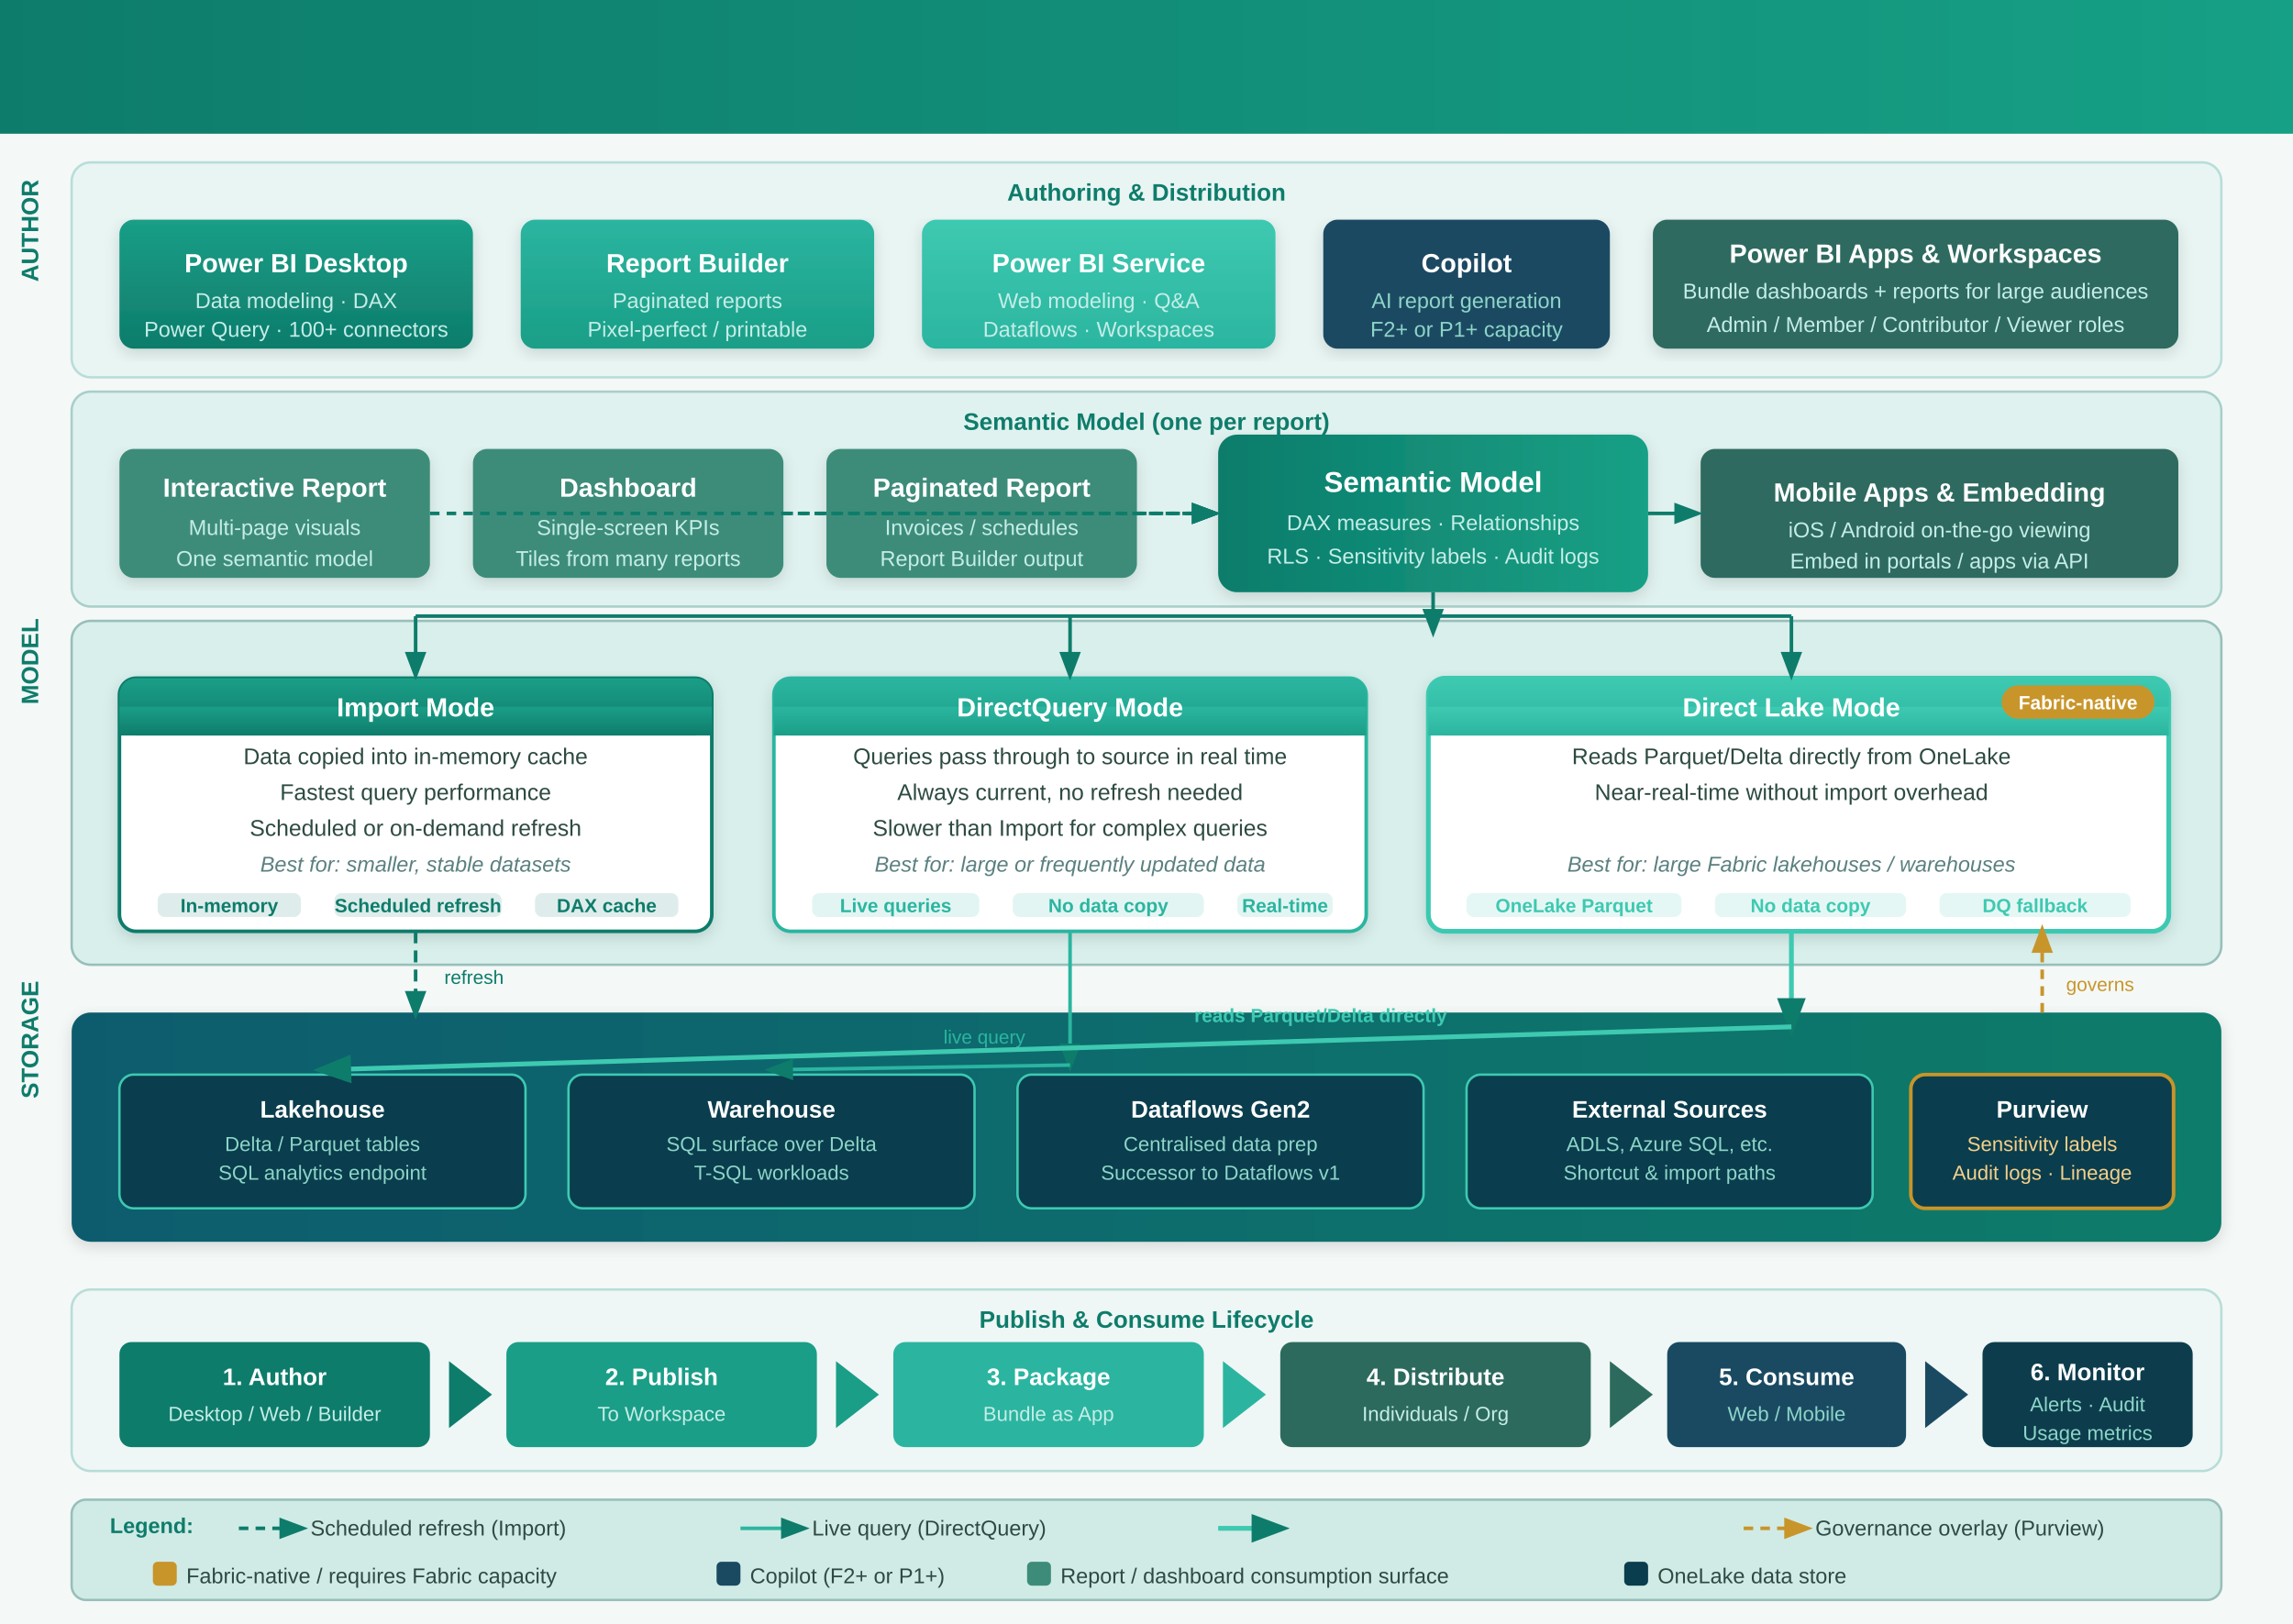
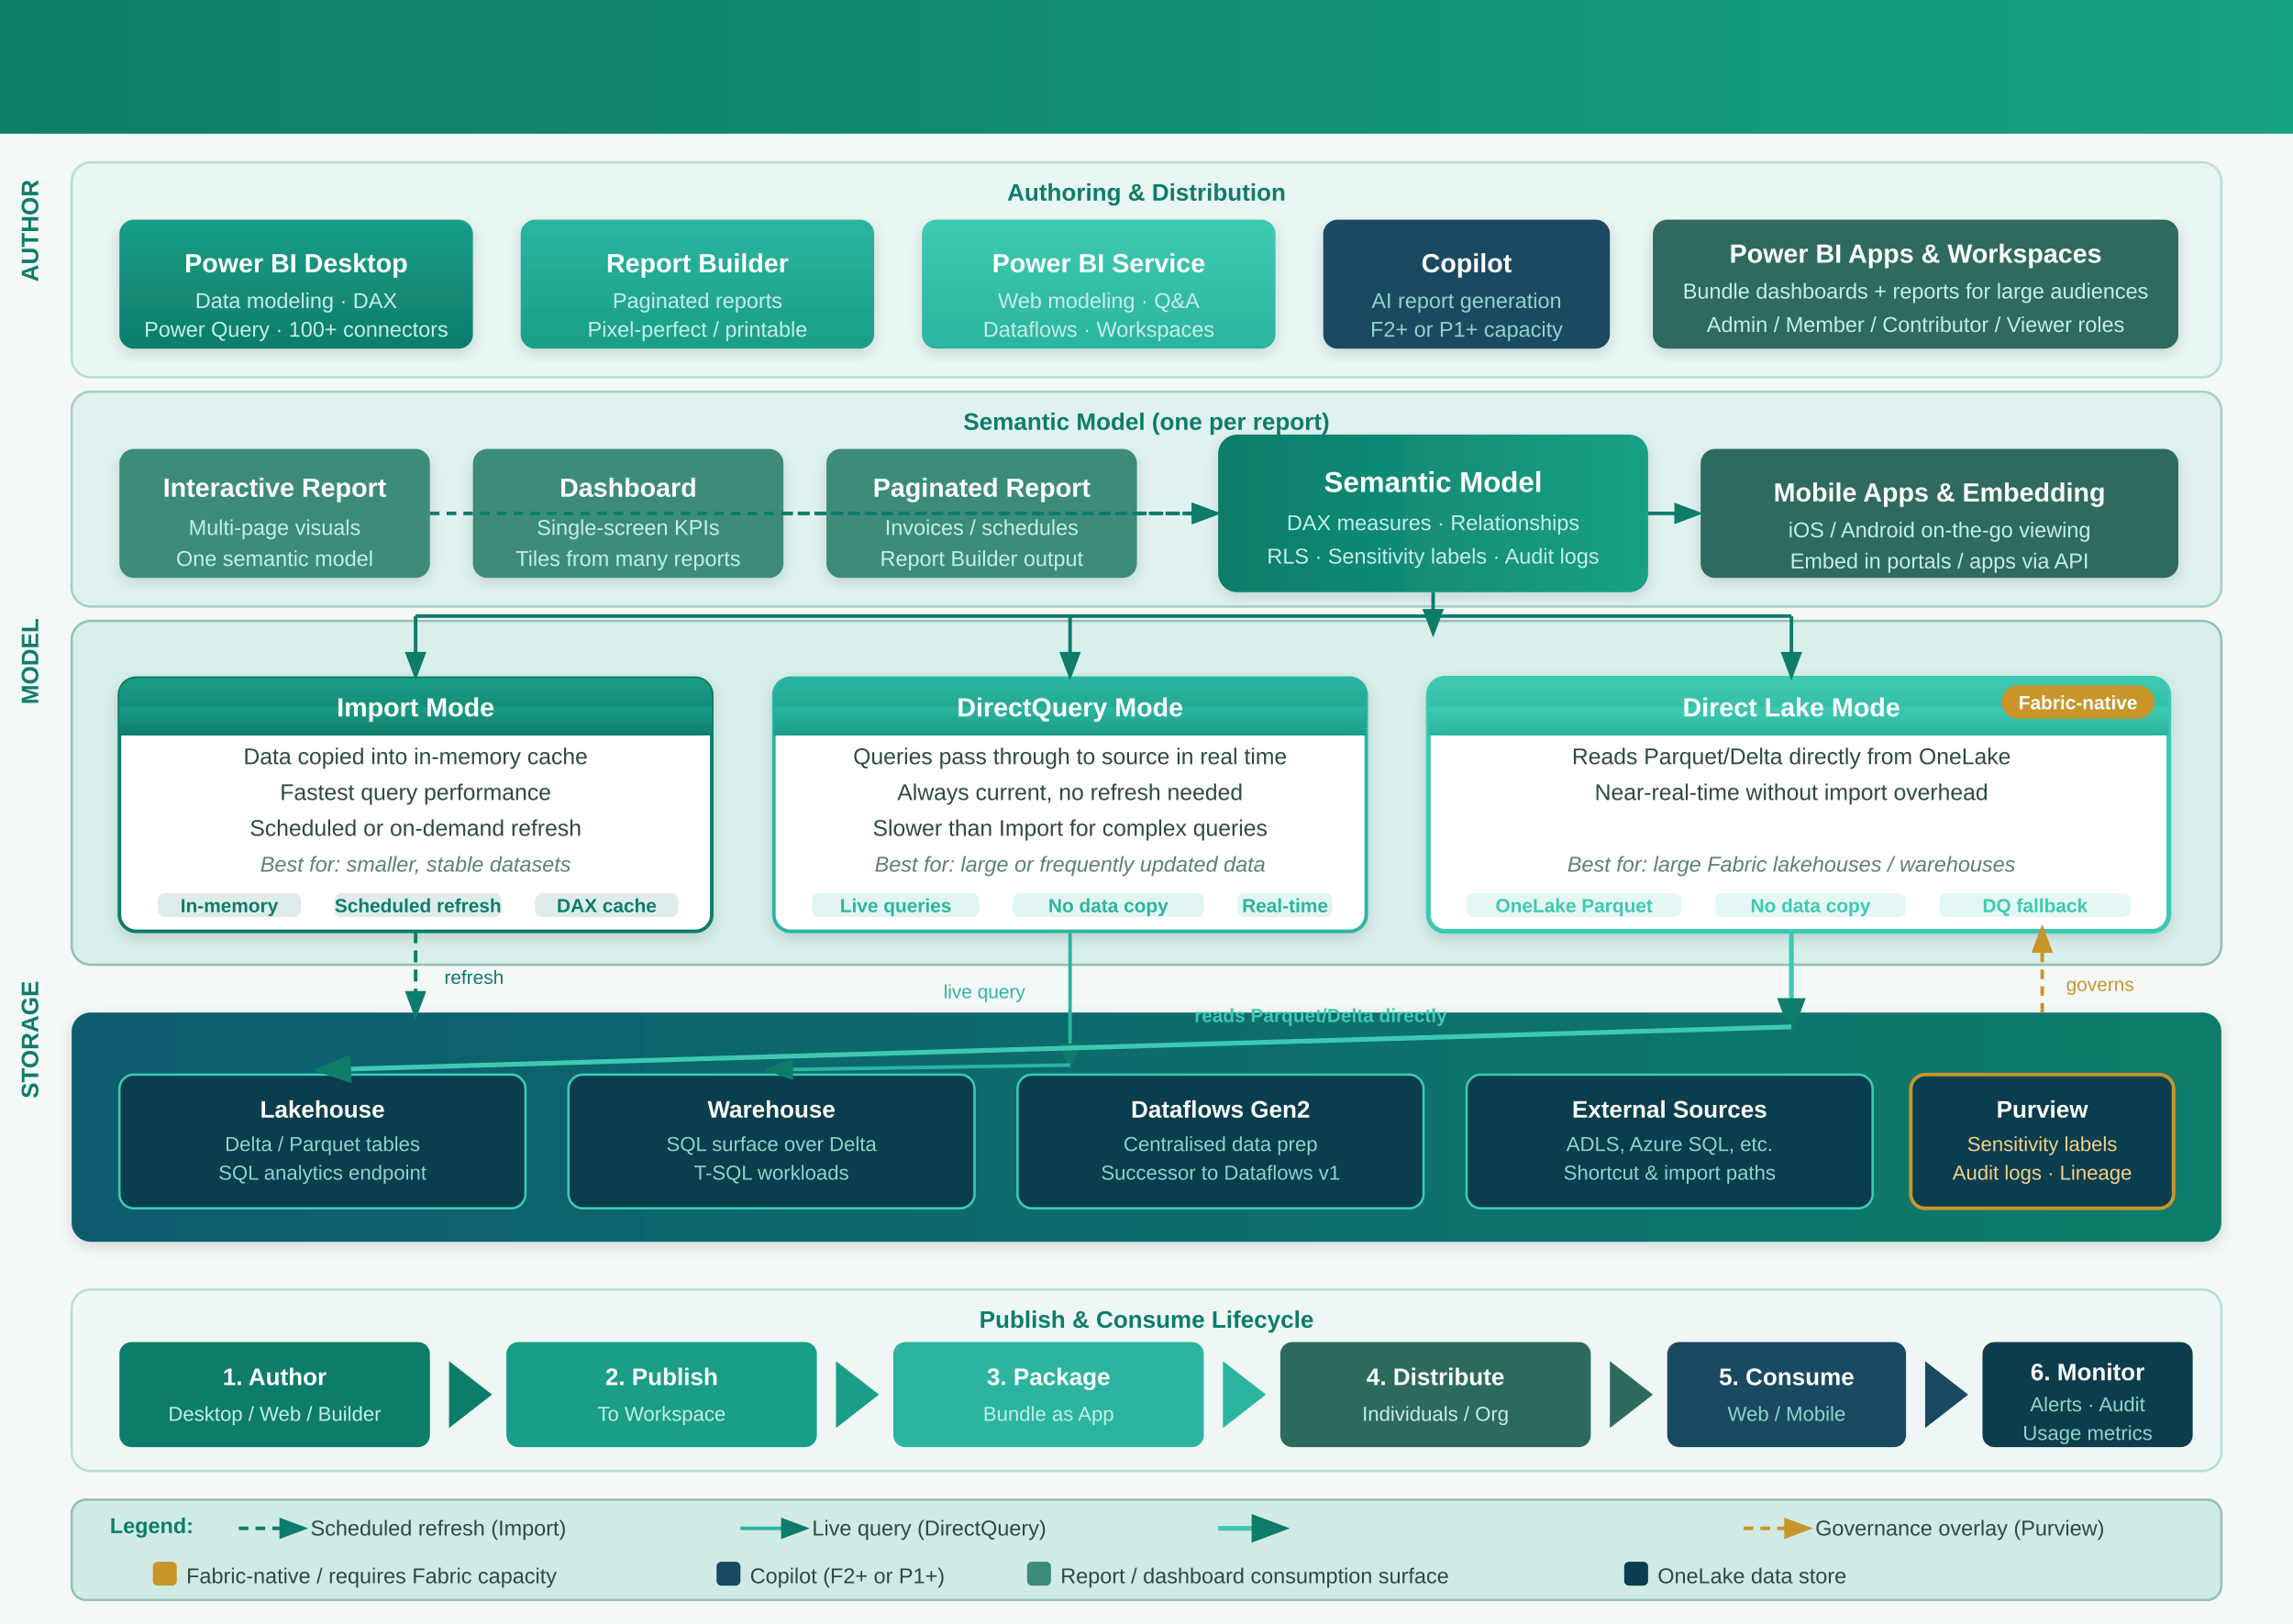
<svg xmlns="http://www.w3.org/2000/svg" viewBox="0 0 960 680" width="960" height="680" font-family="Segoe UI, Arial, sans-serif" role="img" aria-labelledby="power-bi-consumption-title power-bi-consumption-desc" data-diagram-id="power-bi-consumption">
  <defs>
    <linearGradient id="headerGrad" x1="0" y1="0" x2="1" y2="0">
      <stop offset="0%" stop-color="#0E7C6B" />
      <stop offset="100%" stop-color="#16A085" />
    </linearGradient>
    <linearGradient id="importGrad" x1="0" y1="0" x2="0" y2="1">
      <stop offset="0%" stop-color="#1A9E87" />
      <stop offset="100%" stop-color="#0E7C6B" />
    </linearGradient>
    <linearGradient id="dqGrad" x1="0" y1="0" x2="0" y2="1">
      <stop offset="0%" stop-color="#2BB5A0" />
      <stop offset="100%" stop-color="#1A9E87" />
    </linearGradient>
    <linearGradient id="dlGrad" x1="0" y1="0" x2="0" y2="1">
      <stop offset="0%" stop-color="#3EC9B1" />
      <stop offset="100%" stop-color="#2BB5A0" />
    </linearGradient>
    <linearGradient id="onelakeGrad" x1="0" y1="0" x2="1" y2="0">
      <stop offset="0%" stop-color="#0D5C6E" />
      <stop offset="100%" stop-color="#0E7C6B" />
    </linearGradient>
    <marker id="arrowTeal" markerWidth="8" markerHeight="8" refX="6" refY="3" orient="auto">
      <path d="M0,0 L0,6 L8,3 z" fill="#0E7C6B" />
    </marker>
    <marker id="arrowSlate" markerWidth="8" markerHeight="8" refX="6" refY="3" orient="auto">
      <path d="M0,0 L0,6 L8,3 z" fill="#5B8DB8" />
    </marker>
    <marker id="arrowGold" markerWidth="8" markerHeight="8" refX="6" refY="3" orient="auto">
      <path d="M0,0 L0,6 L8,3 z" fill="#C8952A" />
    </marker>
    <marker id="arrowGreen" markerWidth="8" markerHeight="8" refX="6" refY="3" orient="auto">
      <path d="M0,0 L0,6 L8,3 z" fill="#2D8A5E" />
    </marker>
    <filter id="shadow" x="-5%" y="-5%" width="110%" height="115%">
      <feDropShadow dx="0" dy="2" stdDeviation="3" flood-color="#00000022" />
    </filter>
  </defs>
  <rect width="960" height="680" fill="#F4F8F7" />
  <rect x="0" y="0" width="960" height="56" fill="url(#headerGrad)" />
-   <text x="480" y="22" text-anchor="middle" fill="white" font-size="15" font-weight="700" letter-spacing="0.5" data-node-id="step-6" tabindex="0" aria-label="power bi governed outcome" />
-   <text x="480" y="42" text-anchor="middle" fill="#C5EDE8" font-size="11" data-node-id="step-1" tabindex="0" aria-label="power bi boundary" />
+   <text x="480" y="22" text-anchor="middle" fill="white" font-size="15" font-weight="700" letter-spacing="0.5" data-node-id="step-6" tabindex="0" aria-label="Reports and apps" />
+   <text x="480" y="42" text-anchor="middle" fill="#C5EDE8" font-size="11" data-node-id="step-1" tabindex="0" aria-label="Governed sources" />
  <text x="16" y="118" fill="#0E7C6B" font-size="10" font-weight="700" transform="rotate(-90,16,118)">AUTHOR</text>
  <text x="16" y="295" fill="#0E7C6B" font-size="10" font-weight="700" transform="rotate(-90,16,295)">MODEL</text>
  <text x="16" y="460" fill="#0E7C6B" font-size="10" font-weight="700" transform="rotate(-90,16,460)">STORAGE</text>
  <rect x="30" y="68" width="900" height="90" rx="8" fill="#E8F5F3" stroke="#B8DDD8" stroke-width="1" />
  <text x="480" y="84" text-anchor="middle" fill="#0E7C6B" font-size="10" font-weight="600">Authoring &amp; Distribution</text>
  <rect x="50" y="92" width="148" height="54" rx="6" fill="url(#importGrad)" filter="url(#shadow)" />
  <text x="124" y="114" text-anchor="middle" fill="white" font-size="11" font-weight="700">Power BI Desktop</text>
  <text x="124" y="129" text-anchor="middle" fill="#C5EDE8" font-size="9">Data modeling · DAX</text>
  <text x="124" y="141" text-anchor="middle" fill="#C5EDE8" font-size="9">Power Query · 100+ connectors</text>
  <rect x="218" y="92" width="148" height="54" rx="6" fill="url(#dqGrad)" filter="url(#shadow)" />
  <text x="292" y="114" text-anchor="middle" fill="white" font-size="11" font-weight="700">Report Builder</text>
  <text x="292" y="129" text-anchor="middle" fill="#C5EDE8" font-size="9">Paginated reports</text>
  <text x="292" y="141" text-anchor="middle" fill="#C5EDE8" font-size="9">Pixel-perfect / printable</text>
  <rect x="386" y="92" width="148" height="54" rx="6" fill="url(#dlGrad)" filter="url(#shadow)" />
  <text x="460" y="114" text-anchor="middle" fill="white" font-size="11" font-weight="700">Power BI Service</text>
  <text x="460" y="129" text-anchor="middle" fill="#C5EDE8" font-size="9">Web modeling · Q&amp;A</text>
  <text x="460" y="141" text-anchor="middle" fill="#C5EDE8" font-size="9">Dataflows · Workspaces</text>
  <rect x="554" y="92" width="120" height="54" rx="6" fill="#1A4A62" filter="url(#shadow)" />
  <text x="614" y="114" text-anchor="middle" fill="white" font-size="11" font-weight="700">Copilot</text>
  <text x="614" y="129" text-anchor="middle" fill="#8DD5C8" font-size="9">AI report generation</text>
  <text x="614" y="141" text-anchor="middle" fill="#8DD5C8" font-size="9">F2+ or P1+ capacity</text>
  <rect x="692" y="92" width="220" height="54" rx="6" fill="#2D6A5E" filter="url(#shadow)" />
  <text x="802" y="110" text-anchor="middle" fill="white" font-size="11" font-weight="700">Power BI Apps &amp; Workspaces</text>
  <text x="802" y="125" text-anchor="middle" fill="#C5EDE8" font-size="9">Bundle dashboards + reports for large audiences</text>
  <text x="802" y="139" text-anchor="middle" fill="#C5EDE8" font-size="9">Admin / Member / Contributor / Viewer roles</text>
  <rect x="30" y="164" width="900" height="90" rx="8" fill="#E0F2EF" stroke="#A8CFC9" stroke-width="1" />
  <text x="480" y="180" text-anchor="middle" fill="#0E7C6B" font-size="10" font-weight="600">Semantic Model (one per report)</text>
  <rect x="50" y="188" width="130" height="54" rx="6" fill="#3D8C7A" filter="url(#shadow)" />
  <text x="115" y="208" text-anchor="middle" fill="white" font-size="11" font-weight="700">Interactive Report</text>
  <text x="115" y="224" text-anchor="middle" fill="#C5EDE8" font-size="9">Multi-page visuals</text>
  <text x="115" y="237" text-anchor="middle" fill="#C5EDE8" font-size="9">One semantic model</text>
  <rect x="198" y="188" width="130" height="54" rx="6" fill="#3D8C7A" filter="url(#shadow)" />
  <text x="263" y="208" text-anchor="middle" fill="white" font-size="11" font-weight="700">Dashboard</text>
  <text x="263" y="224" text-anchor="middle" fill="#C5EDE8" font-size="9">Single-screen KPIs</text>
  <text x="263" y="237" text-anchor="middle" fill="#C5EDE8" font-size="9">Tiles from many reports</text>
  <rect x="346" y="188" width="130" height="54" rx="6" fill="#3D8C7A" filter="url(#shadow)" />
  <text x="411" y="208" text-anchor="middle" fill="white" font-size="11" font-weight="700">Paginated Report</text>
  <text x="411" y="224" text-anchor="middle" fill="#C5EDE8" font-size="9">Invoices / schedules</text>
  <text x="411" y="237" text-anchor="middle" fill="#C5EDE8" font-size="9">Report Builder output</text>
  <rect x="510" y="182" width="180" height="66" rx="8" fill="url(#headerGrad)" filter="url(#shadow)" />
  <text x="600" y="206" text-anchor="middle" fill="white" font-size="12" font-weight="700">Semantic Model</text>
  <text x="600" y="222" text-anchor="middle" fill="#C5EDE8" font-size="9">DAX measures · Relationships</text>
  <text x="600" y="236" text-anchor="middle" fill="#C5EDE8" font-size="9">RLS · Sensitivity labels · Audit logs</text>
  <rect x="712" y="188" width="200" height="54" rx="6" fill="#2D6A5E" filter="url(#shadow)" />
  <text x="812" y="210" text-anchor="middle" fill="white" font-size="11" font-weight="700">Mobile Apps &amp; Embedding</text>
  <text x="812" y="225" text-anchor="middle" fill="#C5EDE8" font-size="9">iOS / Android on-the-go viewing</text>
  <text x="812" y="238" text-anchor="middle" fill="#C5EDE8" font-size="9">Embed in portals / apps via API</text>
  <line x1="180" y1="215" x2="508" y2="215" stroke="#0E7C6B" stroke-width="1.5" stroke-dasharray="4,3" marker-end="url(#arrowTeal)" />
  <line x1="328" y1="215" x2="508" y2="215" stroke="#0E7C6B" stroke-width="1.5" stroke-dasharray="4,3" marker-end="url(#arrowTeal)" />
  <line x1="476" y1="215" x2="508" y2="215" stroke="#0E7C6B" stroke-width="1.5" stroke-dasharray="4,3" marker-end="url(#arrowTeal)" />
  <line x1="690" y1="215" x2="710" y2="215" stroke="#0E7C6B" stroke-width="1.5" marker-end="url(#arrowTeal)" />
  <rect x="30" y="260" width="900" height="144" rx="8" fill="#D8EFEB" stroke="#98BFBA" stroke-width="1" />
-   <text x="480" y="276" text-anchor="middle" fill="#0E7C6B" font-size="10" font-weight="600" data-node-id="step-4" tabindex="0" aria-label="and Direct Lake storage modes" />
+   <text x="480" y="276" text-anchor="middle" fill="#0E7C6B" font-size="10" font-weight="600" data-node-id="step-4" tabindex="0" aria-label="Direct Lake mode" />
  <rect x="50" y="284" width="248" height="106" rx="7" fill="white" stroke="#0E7C6B" stroke-width="1.5" filter="url(#shadow)" />
  <rect x="50" y="284" width="248" height="24" rx="7" fill="url(#importGrad)" />
  <rect x="50" y="296" width="248" height="12" fill="url(#importGrad)" />
  <text x="174" y="300" text-anchor="middle" fill="white" font-size="11" font-weight="700">Import Mode</text>
  <text x="174" y="320" text-anchor="middle" fill="#2D4A42" font-size="9.5">Data copied into in-memory cache</text>
  <text x="174" y="335" text-anchor="middle" fill="#2D4A42" font-size="9.5">Fastest query performance</text>
  <text x="174" y="350" text-anchor="middle" fill="#2D4A42" font-size="9.5">Scheduled or on-demand refresh</text>
  <text x="174" y="365" text-anchor="middle" fill="#5B8080" font-size="9" font-style="italic">Best for: smaller, stable datasets</text>
  <rect x="66" y="374" width="60" height="10" rx="3" fill="#0E7C6B22" />
  <text x="96" y="382" text-anchor="middle" fill="#0E7C6B" font-size="8" font-weight="600">In-memory</text>
  <rect x="140" y="374" width="70" height="10" rx="3" fill="#0E7C6B22" />
  <text x="175" y="382" text-anchor="middle" fill="#0E7C6B" font-size="8" font-weight="600">Scheduled refresh</text>
  <rect x="224" y="374" width="60" height="10" rx="3" fill="#0E7C6B22" />
  <text x="254" y="382" text-anchor="middle" fill="#0E7C6B" font-size="8" font-weight="600">DAX cache</text>
  <rect x="324" y="284" width="248" height="106" rx="7" fill="white" stroke="#2BB5A0" stroke-width="1.5" filter="url(#shadow)" />
  <rect x="324" y="284" width="248" height="24" rx="7" fill="url(#dqGrad)" />
  <rect x="324" y="296" width="248" height="12" fill="url(#dqGrad)" />
  <text x="448" y="300" text-anchor="middle" fill="white" font-size="11" font-weight="700">DirectQuery Mode</text>
  <text x="448" y="320" text-anchor="middle" fill="#2D4A42" font-size="9.5">Queries pass through to source in real time</text>
  <text x="448" y="335" text-anchor="middle" fill="#2D4A42" font-size="9.5">Always current, no refresh needed</text>
  <text x="448" y="350" text-anchor="middle" fill="#2D4A42" font-size="9.5">Slower than Import for complex queries</text>
  <text x="448" y="365" text-anchor="middle" fill="#5B8080" font-size="9" font-style="italic">Best for: large or frequently updated data</text>
  <rect x="340" y="374" width="70" height="10" rx="3" fill="#2BB5A022" />
  <text x="375" y="382" text-anchor="middle" fill="#2BB5A0" font-size="8" font-weight="600">Live queries</text>
  <rect x="424" y="374" width="80" height="10" rx="3" fill="#2BB5A022" />
  <text x="464" y="382" text-anchor="middle" fill="#2BB5A0" font-size="8" font-weight="600">No data copy</text>
  <rect x="518" y="374" width="40" height="10" rx="3" fill="#2BB5A022" />
  <text x="538" y="382" text-anchor="middle" fill="#2BB5A0" font-size="8" font-weight="600">Real-time</text>
  <rect x="598" y="284" width="310" height="106" rx="7" fill="white" stroke="#3EC9B1" stroke-width="2" filter="url(#shadow)" />
  <rect x="598" y="284" width="310" height="24" rx="7" fill="url(#dlGrad)" />
  <rect x="598" y="296" width="310" height="12" fill="url(#dlGrad)" />
  <rect x="838" y="287" width="64" height="14" rx="7" fill="#C8952A" />
  <text x="870" y="297" text-anchor="middle" fill="white" font-size="8" font-weight="700">Fabric-native</text>
  <text x="750" y="300" text-anchor="middle" fill="white" font-size="11" font-weight="700">Direct Lake Mode</text>
  <text x="750" y="320" text-anchor="middle" fill="#2D4A42" font-size="9.5">Reads Parquet/Delta directly from OneLake</text>
  <text x="750" y="335" text-anchor="middle" fill="#2D4A42" font-size="9.5">Near-real-time without import overhead</text>
-   <text x="750" y="350" text-anchor="middle" fill="#2D4A42" font-size="9.5" data-node-id="step-3" tabindex="0" aria-label="DirectQuery" />
+   <text x="750" y="350" text-anchor="middle" fill="#2D4A42" font-size="9.5" data-node-id="step-3" tabindex="0" aria-label="DirectQuery mode" />
  <text x="750" y="365" text-anchor="middle" fill="#5B8080" font-size="9" font-style="italic">Best for: large Fabric lakehouses / warehouses</text>
  <rect x="614" y="374" width="90" height="10" rx="3" fill="#3EC9B122" />
  <text x="659" y="382" text-anchor="middle" fill="#3EC9B1" font-size="8" font-weight="600">OneLake Parquet</text>
  <rect x="718" y="374" width="80" height="10" rx="3" fill="#3EC9B122" />
  <text x="758" y="382" text-anchor="middle" fill="#3EC9B1" font-size="8" font-weight="600">No data copy</text>
  <rect x="812" y="374" width="80" height="10" rx="3" fill="#3EC9B122" />
  <text x="852" y="382" text-anchor="middle" fill="#3EC9B1" font-size="8" font-weight="600">DQ fallback</text>
  <line x1="600" y1="248" x2="600" y2="264" stroke="#0E7C6B" stroke-width="1.5" marker-end="url(#arrowTeal)" />
  <line x1="600" y1="258" x2="174" y2="258" stroke="#0E7C6B" stroke-width="1.5" />
  <line x1="174" y1="258" x2="174" y2="282" stroke="#0E7C6B" stroke-width="1.5" marker-end="url(#arrowTeal)" />
  <line x1="448" y1="258" x2="448" y2="282" stroke="#0E7C6B" stroke-width="1.5" marker-end="url(#arrowTeal)" />
  <line x1="600" y1="258" x2="750" y2="258" stroke="#0E7C6B" stroke-width="1.5" />
  <line x1="750" y1="258" x2="750" y2="282" stroke="#0E7C6B" stroke-width="1.5" marker-end="url(#arrowTeal)" />
  <rect x="30" y="424" width="900" height="96" rx="8" fill="url(#onelakeGrad)" filter="url(#shadow)" />
-   <text x="480" y="442" text-anchor="middle" fill="#C5EDE8" font-size="10" font-weight="600" data-node-id="step-2" tabindex="0" aria-label="Power BI in Fabric: reports and apps consuming semantic models acro…" />
+   <text x="480" y="442" text-anchor="middle" fill="#C5EDE8" font-size="10" font-weight="600" data-node-id="step-2" tabindex="0" aria-label="Import mode" />
  <rect x="50" y="450" width="170" height="56" rx="6" fill="#0A3D4D" stroke="#3EC9B1" stroke-width="1" />
  <text x="135" y="468" text-anchor="middle" fill="white" font-size="10" font-weight="700">Lakehouse</text>
  <text x="135" y="482" text-anchor="middle" fill="#8DD5C8" font-size="8.5">Delta / Parquet tables</text>
  <text x="135" y="494" text-anchor="middle" fill="#8DD5C8" font-size="8.5">SQL analytics endpoint</text>
  <rect x="238" y="450" width="170" height="56" rx="6" fill="#0A3D4D" stroke="#3EC9B1" stroke-width="1" />
  <text x="323" y="468" text-anchor="middle" fill="white" font-size="10" font-weight="700">Warehouse</text>
  <text x="323" y="482" text-anchor="middle" fill="#8DD5C8" font-size="8.5">SQL surface over Delta</text>
  <text x="323" y="494" text-anchor="middle" fill="#8DD5C8" font-size="8.5">T-SQL workloads</text>
  <rect x="426" y="450" width="170" height="56" rx="6" fill="#0A3D4D" stroke="#3EC9B1" stroke-width="1" />
  <text x="511" y="468" text-anchor="middle" fill="white" font-size="10" font-weight="700">Dataflows Gen2</text>
  <text x="511" y="482" text-anchor="middle" fill="#8DD5C8" font-size="8.5">Centralised data prep</text>
  <text x="511" y="494" text-anchor="middle" fill="#8DD5C8" font-size="8.5">Successor to Dataflows v1</text>
  <rect x="614" y="450" width="170" height="56" rx="6" fill="#0A3D4D" stroke="#3EC9B1" stroke-width="1" />
  <text x="699" y="468" text-anchor="middle" fill="white" font-size="10" font-weight="700">External Sources</text>
  <text x="699" y="482" text-anchor="middle" fill="#8DD5C8" font-size="8.5">ADLS, Azure SQL, etc.</text>
  <text x="699" y="494" text-anchor="middle" fill="#8DD5C8" font-size="8.5">Shortcut &amp; import paths</text>
  <rect x="800" y="450" width="110" height="56" rx="6" fill="#0A3D4D" stroke="#C8952A" stroke-width="1.5" />
  <text x="855" y="468" text-anchor="middle" fill="white" font-size="10" font-weight="700">Purview</text>
  <text x="855" y="482" text-anchor="middle" fill="#F5D08A" font-size="8.5">Sensitivity labels</text>
  <text x="855" y="494" text-anchor="middle" fill="#F5D08A" font-size="8.5">Audit logs · Lineage</text>
  <line x1="174" y1="390" x2="174" y2="424" stroke="#0E7C6B" stroke-width="1.5" stroke-dasharray="5,3" marker-end="url(#arrowTeal)" />
  <text x="186" y="412" fill="#0E7C6B" font-size="8">refresh</text>
  <line x1="448" y1="390" x2="448" y2="446" stroke="#2BB5A0" stroke-width="1.5" marker-end="url(#arrowTeal)" />
  <line x1="448" y1="446" x2="323" y2="448" stroke="#2BB5A0" stroke-width="1.5" marker-end="url(#arrowTeal)" />
-   <text x="395" y="437" fill="#2BB5A0" font-size="8">live query</text>
+   <text x="395" y="418" fill="#2BB5A0" font-size="8">live query</text>
  <line x1="750" y1="390" x2="750" y2="430" stroke="#3EC9B1" stroke-width="2" marker-end="url(#arrowTeal)" />
  <line x1="750" y1="430" x2="135" y2="448" stroke="#3EC9B1" stroke-width="2" marker-end="url(#arrowTeal)" />
  <text x="500" y="428" fill="#3EC9B1" font-size="8" font-weight="600">reads Parquet/Delta directly</text>
  <line x1="855" y1="424" x2="855" y2="390" stroke="#C8952A" stroke-width="1.5" stroke-dasharray="4,3" marker-end="url(#arrowGold)" />
  <text x="865" y="415" fill="#C8952A" font-size="8">governs</text>
  <rect x="30" y="540" width="900" height="76" rx="8" fill="#EEF7F5" stroke="#B8DDD8" stroke-width="1" />
  <text x="480" y="556" text-anchor="middle" fill="#0E7C6B" font-size="10" font-weight="600">Publish &amp; Consume Lifecycle</text>
  <rect x="50" y="562" width="130" height="44" rx="5" fill="#0E7C6B" />
  <text x="115" y="580" text-anchor="middle" fill="white" font-size="10" font-weight="600">1. Author</text>
  <text x="115" y="595" text-anchor="middle" fill="#C5EDE8" font-size="8.5">Desktop / Web / Builder</text>
  <polygon points="188,570 206,584 188,598" fill="#0E7C6B" />
  <rect x="212" y="562" width="130" height="44" rx="5" fill="#1A9E87" />
  <text x="277" y="580" text-anchor="middle" fill="white" font-size="10" font-weight="600">2. Publish</text>
  <text x="277" y="595" text-anchor="middle" fill="#C5EDE8" font-size="8.5">To Workspace</text>
  <polygon points="350,570 368,584 350,598" fill="#1A9E87" />
  <rect x="374" y="562" width="130" height="44" rx="5" fill="#2BB5A0" />
  <text x="439" y="580" text-anchor="middle" fill="white" font-size="10" font-weight="600">3. Package</text>
  <text x="439" y="595" text-anchor="middle" fill="#C5EDE8" font-size="8.5">Bundle as App</text>
  <polygon points="512,570 530,584 512,598" fill="#2BB5A0" />
  <rect x="536" y="562" width="130" height="44" rx="5" fill="#2D6A5E" />
  <text x="601" y="580" text-anchor="middle" fill="white" font-size="10" font-weight="600">4. Distribute</text>
  <text x="601" y="595" text-anchor="middle" fill="#C5EDE8" font-size="8.5">Individuals / Org</text>
  <polygon points="674,570 692,584 674,598" fill="#2D6A5E" />
  <rect x="698" y="562" width="100" height="44" rx="5" fill="#1A4A62" />
  <text x="748" y="580" text-anchor="middle" fill="white" font-size="10" font-weight="600">5. Consume</text>
  <text x="748" y="595" text-anchor="middle" fill="#8DD5C8" font-size="8.5">Web / Mobile</text>
  <polygon points="806,570 824,584 806,598" fill="#1A4A62" />
  <rect x="830" y="562" width="88" height="44" rx="5" fill="#0D3D4D" />
  <text x="874" y="578" text-anchor="middle" fill="white" font-size="10" font-weight="600">6. Monitor</text>
  <text x="874" y="591" text-anchor="middle" fill="#8DD5C8" font-size="8.5">Alerts · Audit</text>
  <text x="874" y="603" text-anchor="middle" fill="#8DD5C8" font-size="8.5">Usage metrics</text>
  <rect x="30" y="628" width="900" height="42" rx="6" fill="#D0EBE6" stroke="#98BFBA" stroke-width="1" />
  <text x="46" y="642" fill="#0E7C6B" font-size="9" font-weight="700">Legend:</text>
  <line x1="100" y1="640" x2="126" y2="640" stroke="#0E7C6B" stroke-width="1.5" stroke-dasharray="4,3" marker-end="url(#arrowTeal)" />
  <text x="130" y="643" fill="#2D4A42" font-size="9">Scheduled refresh (Import)</text>
  <line x1="310" y1="640" x2="336" y2="640" stroke="#2BB5A0" stroke-width="1.5" marker-end="url(#arrowTeal)" />
  <text x="340" y="643" fill="#2D4A42" font-size="9">Live query (DirectQuery)</text>
  <line x1="510" y1="640" x2="536" y2="640" stroke="#3EC9B1" stroke-width="2" marker-end="url(#arrowTeal)" />
-   <text x="540" y="643" fill="#2D4A42" font-size="9" data-node-id="step-5" tabindex="0" aria-label="with governed consumption over OneLake" />
+   <text x="540" y="643" fill="#2D4A42" font-size="9" data-node-id="step-5" tabindex="0" aria-label="Shared semantic model" />
  <line x1="730" y1="640" x2="756" y2="640" stroke="#C8952A" stroke-width="1.5" stroke-dasharray="4,3" marker-end="url(#arrowGold)" />
  <text x="760" y="643" fill="#2D4A42" font-size="9">Governance overlay (Purview)</text>
  <rect x="64" y="654" width="10" height="10" rx="2" fill="#C8952A" />
  <text x="78" y="663" fill="#2D4A42" font-size="9">Fabric-native / requires Fabric capacity</text>
  <rect x="300" y="654" width="10" height="10" rx="2" fill="#1A4A62" />
  <text x="314" y="663" fill="#2D4A42" font-size="9">Copilot (F2+ or P1+)</text>
  <rect x="430" y="654" width="10" height="10" rx="2" fill="#3D8C7A" />
  <text x="444" y="663" fill="#2D4A42" font-size="9">Report / dashboard consumption surface</text>
  <rect x="680" y="654" width="10" height="10" rx="2" fill="#0A3D4D" />
  <text x="694" y="663" fill="#2D4A42" font-size="9">OneLake data store</text>
</svg>
